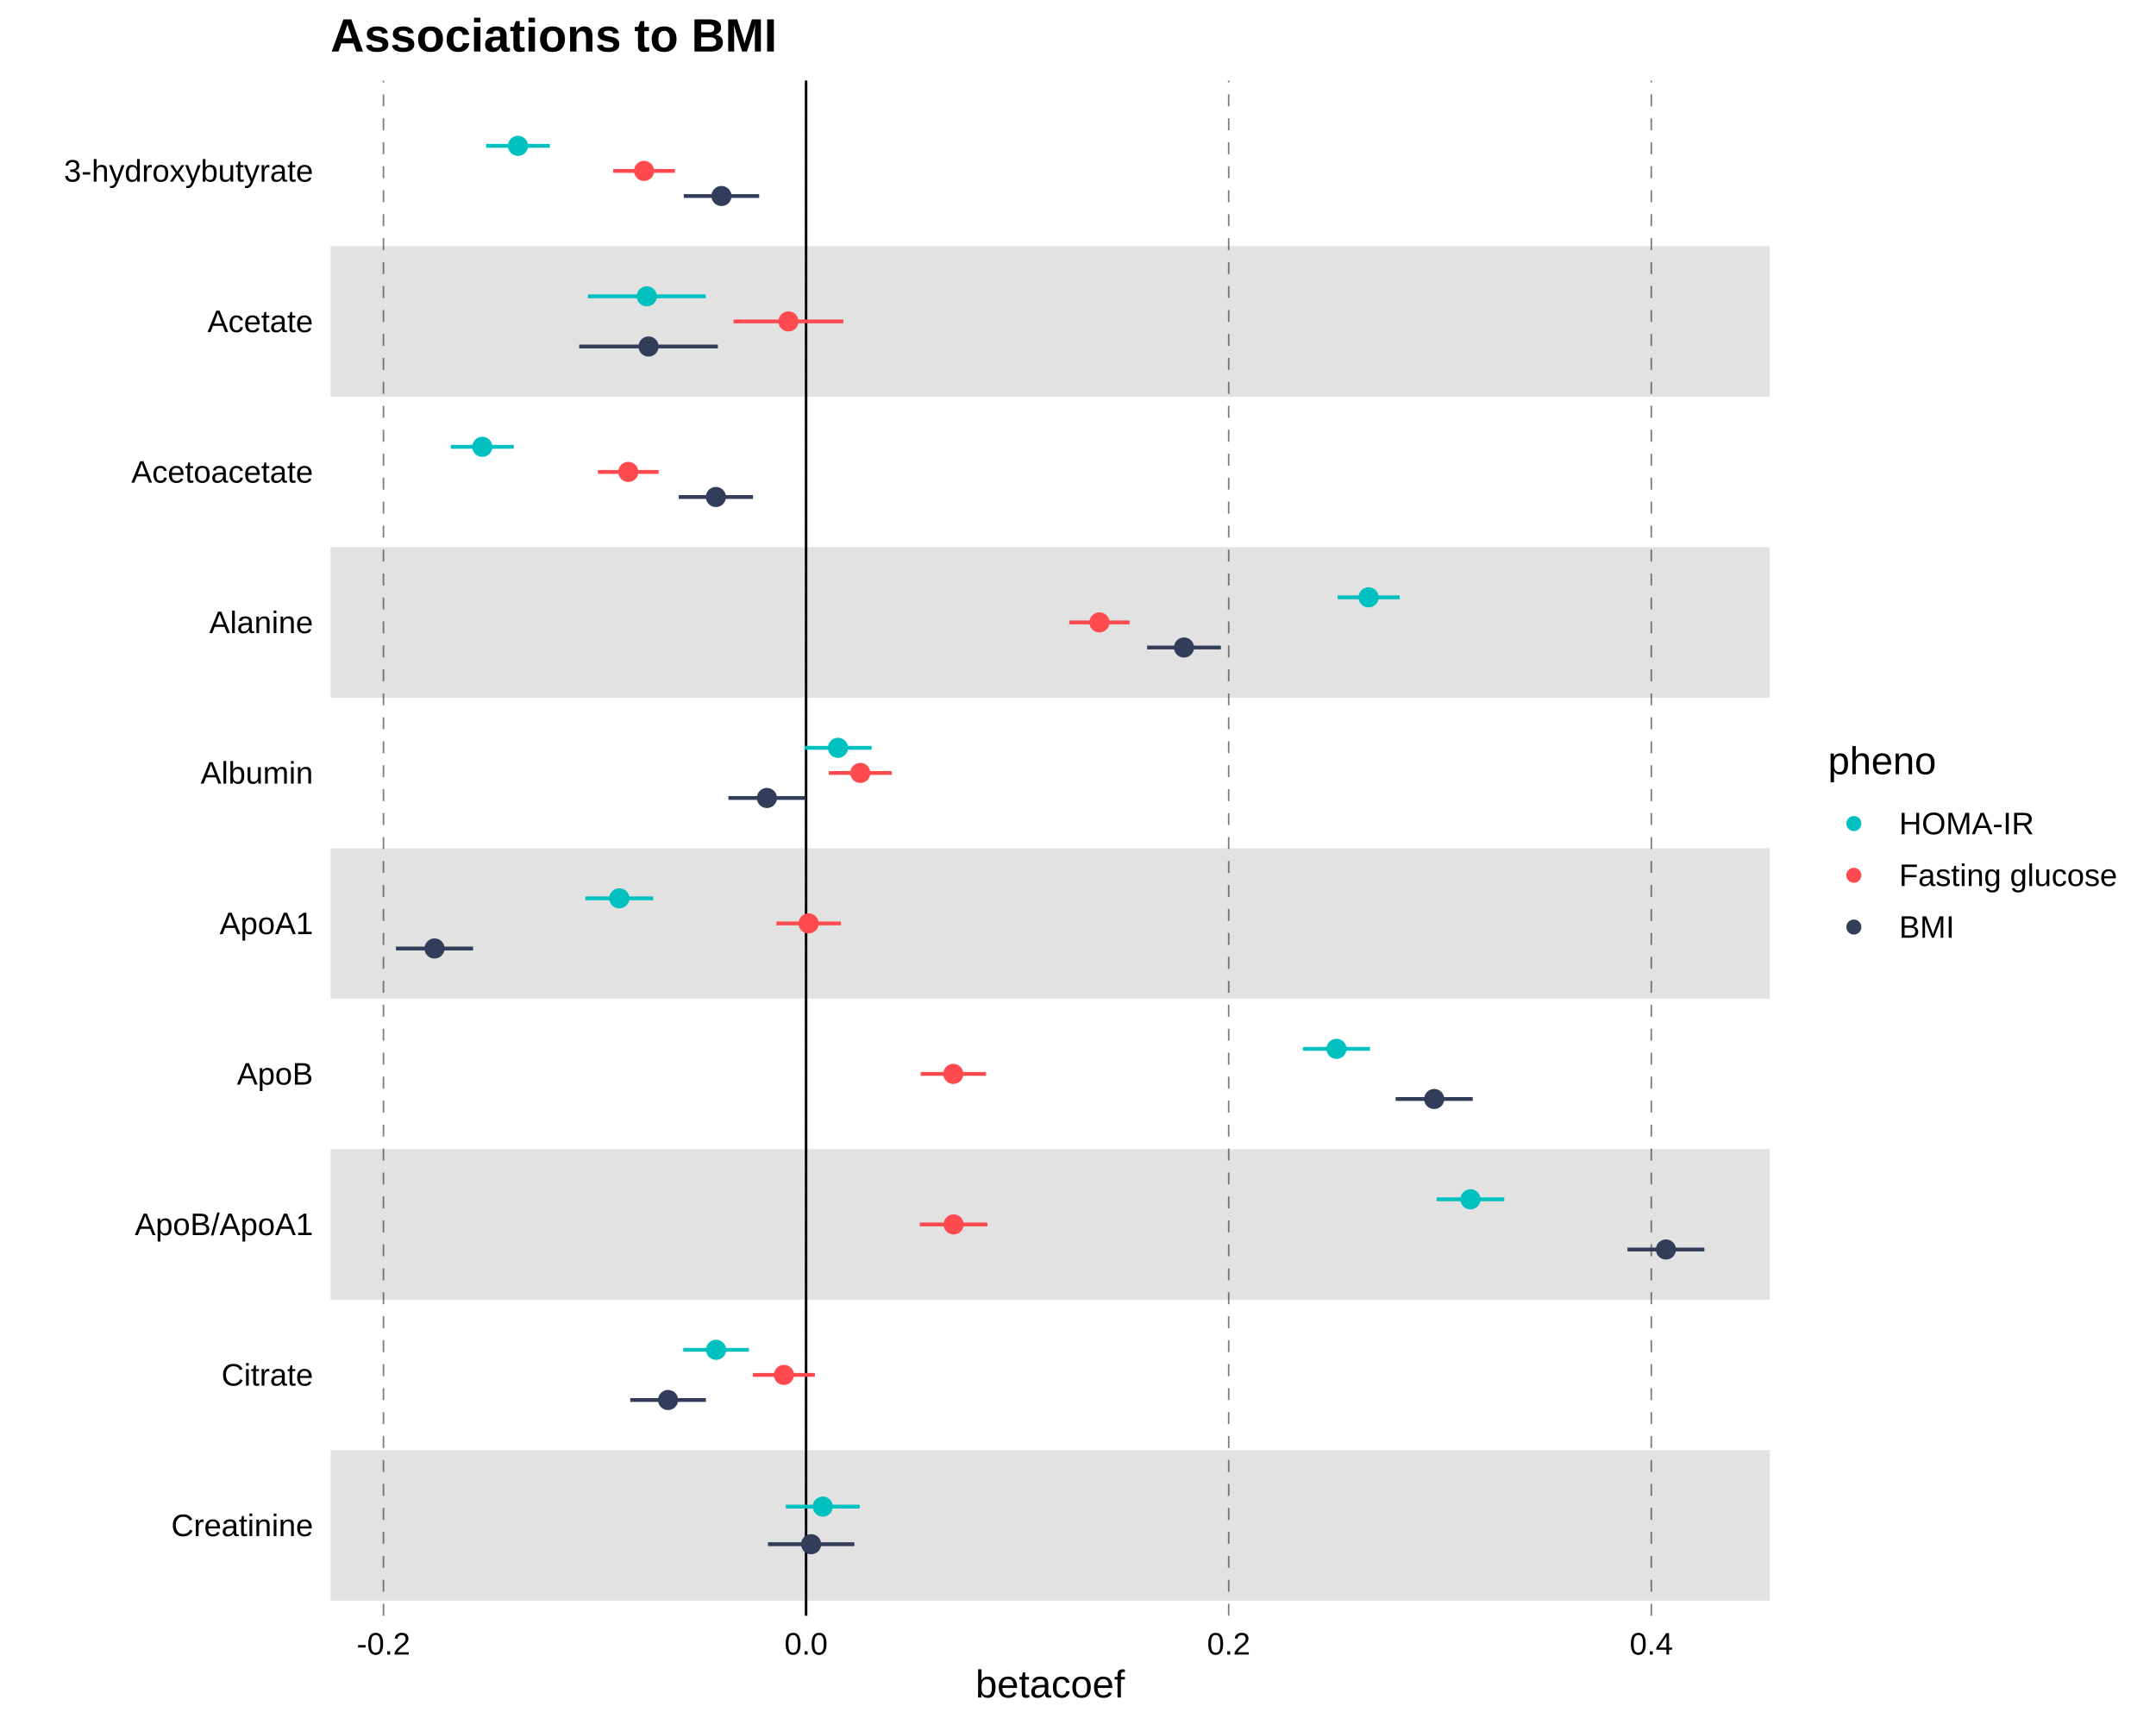
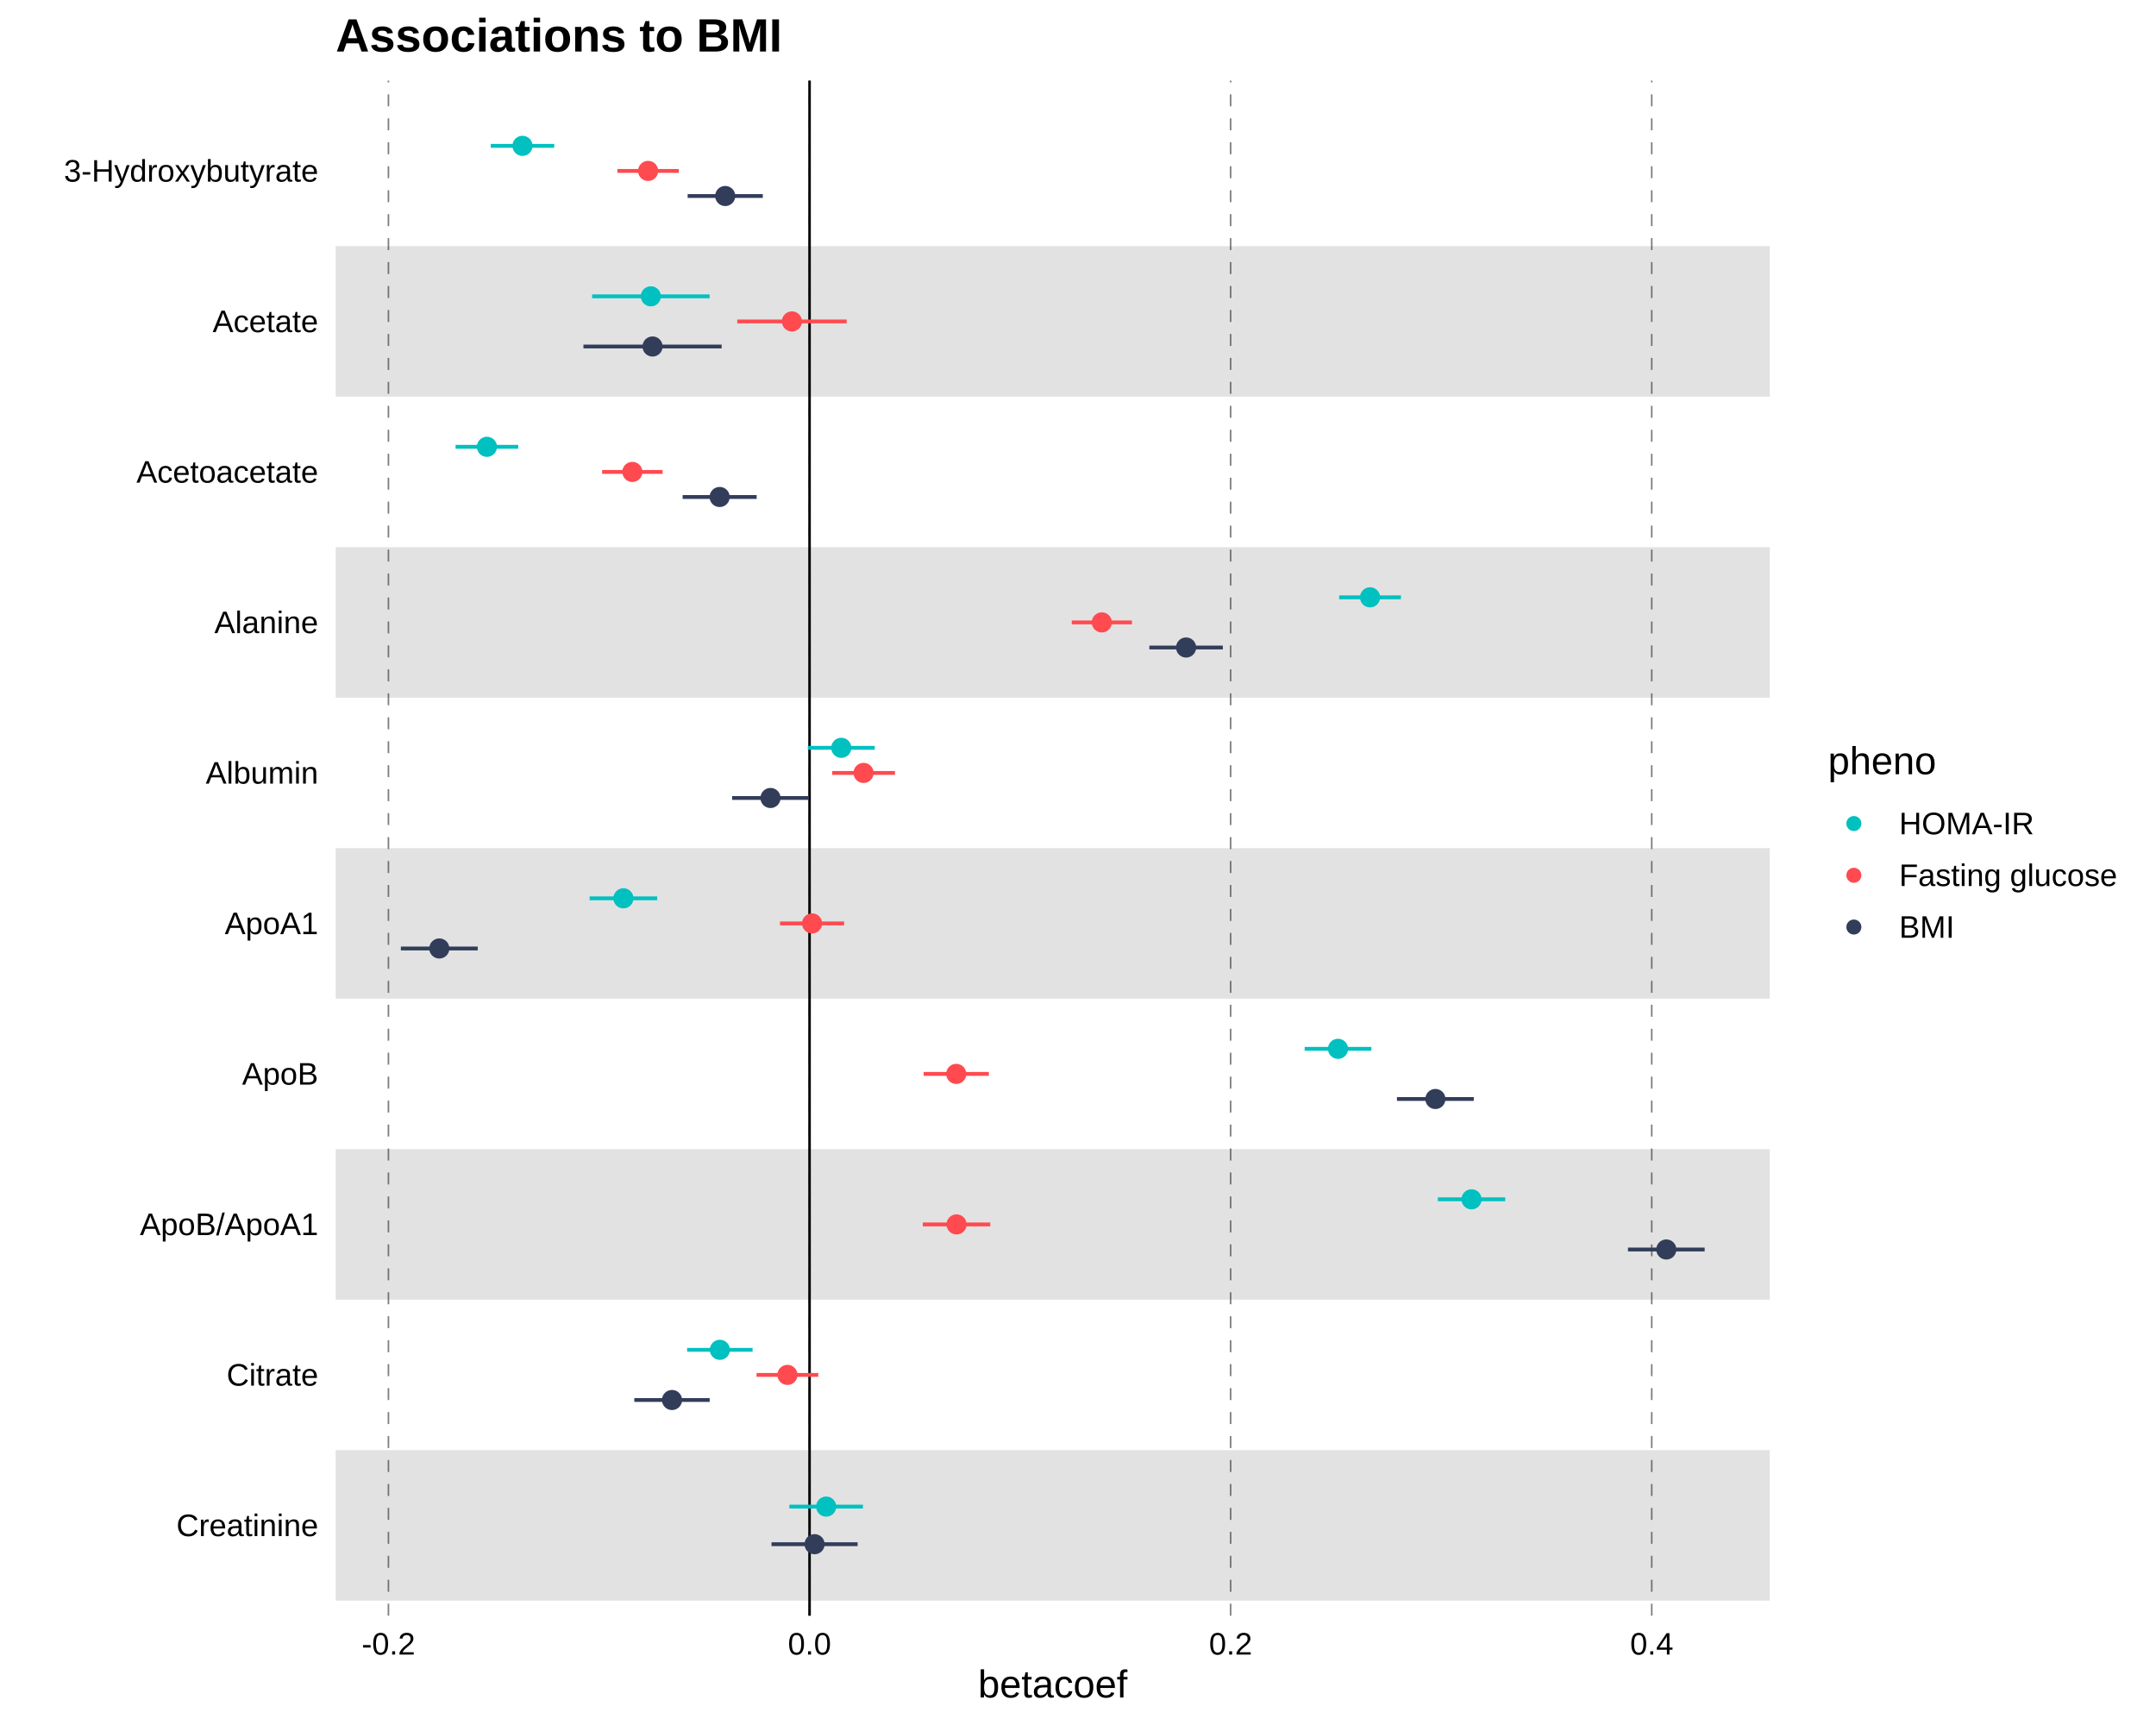
<svg xmlns="http://www.w3.org/2000/svg" viewBox="0 0 720.00 576.00">
  <defs>
    <style type="text/css">
    line, polyline, polygon, path, rect, circle {
      fill: none;
      stroke: #000000;
      stroke-linecap: round;
      stroke-linejoin: round;
      stroke-miterlimit: 10.00;
    }
  </style>
  </defs>
  <rect width="100%" height="100%" style="stroke: none; fill: #FFFFFF;" />
  <defs>
-     <clipPath id="cpMTEwLjM5fDU5MS4wNHw1MzkuNTF8MjYuOTI=">
-       <rect x="110.39" y="26.92" width="480.65" height="512.58" />
+     <clipPath id="cpMTEyLjEwfDU5MS4wNHw1MzkuNTF8MjYuOTI=">
+       <rect x="112.10" y="26.92" width="478.93" height="512.58" />
    </clipPath>
  </defs>
-   <rect x="110.39" y="26.92" width="480.65" height="512.58" style="stroke-width: 0.75; stroke: none;" clip-path="url(#cpMTEwLjM5fDU5MS4wNHw1MzkuNTF8MjYuOTI=)" />
-   <polyline points="128.06,539.51 128.06,26.92 " style="stroke-width: 0.53; stroke: #7F7F7F; stroke-dasharray: 4.00,4.00; stroke-linecap: butt;" clip-path="url(#cpMTEwLjM5fDU5MS4wNHw1MzkuNTF8MjYuOTI=)" />
-   <polyline points="269.19,539.51 269.19,26.92 " style="stroke-width: 0.53; stroke: #7F7F7F; stroke-dasharray: 4.00,4.00; stroke-linecap: butt;" clip-path="url(#cpMTEwLjM5fDU5MS4wNHw1MzkuNTF8MjYuOTI=)" />
-   <polyline points="410.33,539.51 410.33,26.92 " style="stroke-width: 0.53; stroke: #7F7F7F; stroke-dasharray: 4.00,4.00; stroke-linecap: butt;" clip-path="url(#cpMTEwLjM5fDU5MS4wNHw1MzkuNTF8MjYuOTI=)" />
-   <polyline points="551.46,539.51 551.46,26.92 " style="stroke-width: 0.53; stroke: #7F7F7F; stroke-dasharray: 4.00,4.00; stroke-linecap: butt;" clip-path="url(#cpMTEwLjM5fDU5MS4wNHw1MzkuNTF8MjYuOTI=)" />
-   <rect x="110.39" y="484.23" width="480.65" height="50.25" style="stroke-width: nan; stroke: none; stroke-linecap: square; stroke-linejoin: miter; fill: #222222; fill-opacity: 0.13;" clip-path="url(#cpMTEwLjM5fDU5MS4wNHw1MzkuNTF8MjYuOTI=)" />
-   <rect x="110.39" y="433.97" width="480.65" height="50.25" style="stroke-width: nan; stroke: none; stroke-linecap: square; stroke-linejoin: miter;" clip-path="url(#cpMTEwLjM5fDU5MS4wNHw1MzkuNTF8MjYuOTI=)" />
-   <rect x="110.39" y="383.72" width="480.65" height="50.25" style="stroke-width: nan; stroke: none; stroke-linecap: square; stroke-linejoin: miter; fill: #222222; fill-opacity: 0.13;" clip-path="url(#cpMTEwLjM5fDU5MS4wNHw1MzkuNTF8MjYuOTI=)" />
-   <rect x="110.39" y="333.47" width="480.65" height="50.25" style="stroke-width: nan; stroke: none; stroke-linecap: square; stroke-linejoin: miter;" clip-path="url(#cpMTEwLjM5fDU5MS4wNHw1MzkuNTF8MjYuOTI=)" />
-   <rect x="110.39" y="283.21" width="480.65" height="50.25" style="stroke-width: nan; stroke: none; stroke-linecap: square; stroke-linejoin: miter; fill: #222222; fill-opacity: 0.13;" clip-path="url(#cpMTEwLjM5fDU5MS4wNHw1MzkuNTF8MjYuOTI=)" />
-   <rect x="110.39" y="232.96" width="480.65" height="50.25" style="stroke-width: nan; stroke: none; stroke-linecap: square; stroke-linejoin: miter;" clip-path="url(#cpMTEwLjM5fDU5MS4wNHw1MzkuNTF8MjYuOTI=)" />
-   <rect x="110.39" y="182.71" width="480.65" height="50.25" style="stroke-width: nan; stroke: none; stroke-linecap: square; stroke-linejoin: miter; fill: #222222; fill-opacity: 0.13;" clip-path="url(#cpMTEwLjM5fDU5MS4wNHw1MzkuNTF8MjYuOTI=)" />
-   <rect x="110.39" y="132.45" width="480.65" height="50.25" style="stroke-width: nan; stroke: none; stroke-linecap: square; stroke-linejoin: miter;" clip-path="url(#cpMTEwLjM5fDU5MS4wNHw1MzkuNTF8MjYuOTI=)" />
-   <rect x="110.39" y="82.20" width="480.65" height="50.25" style="stroke-width: nan; stroke: none; stroke-linecap: square; stroke-linejoin: miter; fill: #222222; fill-opacity: 0.13;" clip-path="url(#cpMTEwLjM5fDU5MS4wNHw1MzkuNTF8MjYuOTI=)" />
-   <rect x="110.39" y="31.95" width="480.65" height="50.25" style="stroke-width: nan; stroke: none; stroke-linecap: square; stroke-linejoin: miter;" clip-path="url(#cpMTEwLjM5fDU5MS4wNHw1MzkuNTF8MjYuOTI=)" />
-   <line x1="269.19" y1="539.51" x2="269.19" y2="26.92" style="stroke-width: 0.85; stroke-linecap: butt;" clip-path="url(#cpMTEwLjM5fDU5MS4wNHw1MzkuNTF8MjYuOTI=)" />
-   <line x1="262.43" y1="503.07" x2="287.10" y2="503.07" style="stroke-width: 1.28; stroke: #00C0C0; stroke-linecap: butt;" clip-path="url(#cpMTEwLjM5fDU5MS4wNHw1MzkuNTF8MjYuOTI=)" />
-   <line x1="256.46" y1="515.63" x2="285.31" y2="515.63" style="stroke-width: 1.28; stroke: #323D5A; stroke-linecap: butt;" clip-path="url(#cpMTEwLjM5fDU5MS4wNHw1MzkuNTF8MjYuOTI=)" />
-   <line x1="228.17" y1="450.72" x2="250.11" y2="450.72" style="stroke-width: 1.28; stroke: #00C0C0; stroke-linecap: butt;" clip-path="url(#cpMTEwLjM5fDU5MS4wNHw1MzkuNTF8MjYuOTI=)" />
-   <line x1="251.44" y1="459.10" x2="272.13" y2="459.10" style="stroke-width: 1.28; stroke: #FF4A4F; stroke-linecap: butt;" clip-path="url(#cpMTEwLjM5fDU5MS4wNHw1MzkuNTF8MjYuOTI=)" />
-   <line x1="210.47" y1="467.48" x2="235.74" y2="467.48" style="stroke-width: 1.28; stroke: #323D5A; stroke-linecap: butt;" clip-path="url(#cpMTEwLjM5fDU5MS4wNHw1MzkuNTF8MjYuOTI=)" />
-   <line x1="479.77" y1="400.47" x2="502.36" y2="400.47" style="stroke-width: 1.28; stroke: #00C0C0; stroke-linecap: butt;" clip-path="url(#cpMTEwLjM5fDU5MS4wNHw1MzkuNTF8MjYuOTI=)" />
-   <line x1="307.16" y1="408.85" x2="329.76" y2="408.85" style="stroke-width: 1.28; stroke: #FF4A4F; stroke-linecap: butt;" clip-path="url(#cpMTEwLjM5fDU5MS4wNHw1MzkuNTF8MjYuOTI=)" />
-   <line x1="543.49" y1="417.22" x2="569.19" y2="417.22" style="stroke-width: 1.28; stroke: #323D5A; stroke-linecap: butt;" clip-path="url(#cpMTEwLjM5fDU5MS4wNHw1MzkuNTF8MjYuOTI=)" />
-   <line x1="435.14" y1="350.22" x2="457.49" y2="350.22" style="stroke-width: 1.28; stroke: #00C0C0; stroke-linecap: butt;" clip-path="url(#cpMTEwLjM5fDU5MS4wNHw1MzkuNTF8MjYuOTI=)" />
-   <line x1="307.44" y1="358.59" x2="329.29" y2="358.59" style="stroke-width: 1.28; stroke: #FF4A4F; stroke-linecap: butt;" clip-path="url(#cpMTEwLjM5fDU5MS4wNHw1MzkuNTF8MjYuOTI=)" />
-   <line x1="466.07" y1="366.97" x2="491.83" y2="366.97" style="stroke-width: 1.28; stroke: #323D5A; stroke-linecap: butt;" clip-path="url(#cpMTEwLjM5fDU5MS4wNHw1MzkuNTF8MjYuOTI=)" />
-   <line x1="195.48" y1="299.96" x2="218.15" y2="299.96" style="stroke-width: 1.28; stroke: #00C0C0; stroke-linecap: butt;" clip-path="url(#cpMTEwLjM5fDU5MS4wNHw1MzkuNTF8MjYuOTI=)" />
-   <line x1="259.30" y1="308.34" x2="280.79" y2="308.34" style="stroke-width: 1.28; stroke: #FF4A4F; stroke-linecap: butt;" clip-path="url(#cpMTEwLjM5fDU5MS4wNHw1MzkuNTF8MjYuOTI=)" />
-   <line x1="132.23" y1="316.71" x2="157.99" y2="316.71" style="stroke-width: 1.28; stroke: #323D5A; stroke-linecap: butt;" clip-path="url(#cpMTEwLjM5fDU5MS4wNHw1MzkuNTF8MjYuOTI=)" />
-   <line x1="268.62" y1="249.71" x2="291.06" y2="249.71" style="stroke-width: 1.28; stroke: #00C0C0; stroke-linecap: butt;" clip-path="url(#cpMTEwLjM5fDU5MS4wNHw1MzkuNTF8MjYuOTI=)" />
-   <line x1="276.78" y1="258.09" x2="297.83" y2="258.09" style="stroke-width: 1.28; stroke: #FF4A4F; stroke-linecap: butt;" clip-path="url(#cpMTEwLjM5fDU5MS4wNHw1MzkuNTF8MjYuOTI=)" />
-   <line x1="243.25" y1="266.46" x2="268.97" y2="266.46" style="stroke-width: 1.28; stroke: #323D5A; stroke-linecap: butt;" clip-path="url(#cpMTEwLjM5fDU5MS4wNHw1MzkuNTF8MjYuOTI=)" />
-   <line x1="446.70" y1="199.46" x2="467.40" y2="199.46" style="stroke-width: 1.28; stroke: #00C0C0; stroke-linecap: butt;" clip-path="url(#cpMTEwLjM5fDU5MS4wNHw1MzkuNTF8MjYuOTI=)" />
-   <line x1="357.09" y1="207.83" x2="377.24" y2="207.83" style="stroke-width: 1.28; stroke: #FF4A4F; stroke-linecap: butt;" clip-path="url(#cpMTEwLjM5fDU5MS4wNHw1MzkuNTF8MjYuOTI=)" />
-   <line x1="383.09" y1="216.21" x2="407.71" y2="216.21" style="stroke-width: 1.28; stroke: #323D5A; stroke-linecap: butt;" clip-path="url(#cpMTEwLjM5fDU5MS4wNHw1MzkuNTF8MjYuOTI=)" />
-   <line x1="150.57" y1="149.20" x2="171.58" y2="149.20" style="stroke-width: 1.28; stroke: #00C0C0; stroke-linecap: butt;" clip-path="url(#cpMTEwLjM5fDU5MS4wNHw1MzkuNTF8MjYuOTI=)" />
-   <line x1="199.68" y1="157.58" x2="219.95" y2="157.58" style="stroke-width: 1.28; stroke: #FF4A4F; stroke-linecap: butt;" clip-path="url(#cpMTEwLjM5fDU5MS4wNHw1MzkuNTF8MjYuOTI=)" />
-   <line x1="226.66" y1="165.95" x2="251.47" y2="165.95" style="stroke-width: 1.28; stroke: #323D5A; stroke-linecap: butt;" clip-path="url(#cpMTEwLjM5fDU5MS4wNHw1MzkuNTF8MjYuOTI=)" />
-   <line x1="196.33" y1="98.95" x2="235.70" y2="98.95" style="stroke-width: 1.28; stroke: #00C0C0; stroke-linecap: butt;" clip-path="url(#cpMTEwLjM5fDU5MS4wNHw1MzkuNTF8MjYuOTI=)" />
-   <line x1="244.97" y1="107.33" x2="281.63" y2="107.33" style="stroke-width: 1.28; stroke: #FF4A4F; stroke-linecap: butt;" clip-path="url(#cpMTEwLjM5fDU5MS4wNHw1MzkuNTF8MjYuOTI=)" />
-   <line x1="193.42" y1="115.70" x2="239.74" y2="115.70" style="stroke-width: 1.28; stroke: #323D5A; stroke-linecap: butt;" clip-path="url(#cpMTEwLjM5fDU5MS4wNHw1MzkuNTF8MjYuOTI=)" />
-   <line x1="162.35" y1="48.70" x2="183.64" y2="48.70" style="stroke-width: 1.28; stroke: #00C0C0; stroke-linecap: butt;" clip-path="url(#cpMTEwLjM5fDU5MS4wNHw1MzkuNTF8MjYuOTI=)" />
-   <line x1="204.79" y1="57.07" x2="225.39" y2="57.07" style="stroke-width: 1.28; stroke: #FF4A4F; stroke-linecap: butt;" clip-path="url(#cpMTEwLjM5fDU5MS4wNHw1MzkuNTF8MjYuOTI=)" />
-   <line x1="228.34" y1="65.45" x2="253.53" y2="65.45" style="stroke-width: 1.28; stroke: #323D5A; stroke-linecap: butt;" clip-path="url(#cpMTEwLjM5fDU5MS4wNHw1MzkuNTF8MjYuOTI=)" />
-   <circle cx="274.77" cy="503.07" r="1.99pt" style="stroke-width: 1.42; stroke: #00C0C0; fill: #00C0C0;" clip-path="url(#cpMTEwLjM5fDU5MS4wNHw1MzkuNTF8MjYuOTI=)" />
-   <circle cx="270.88" cy="515.63" r="1.99pt" style="stroke-width: 1.42; stroke: #323D5A; fill: #323D5A;" clip-path="url(#cpMTEwLjM5fDU5MS4wNHw1MzkuNTF8MjYuOTI=)" />
-   <circle cx="239.14" cy="450.72" r="1.99pt" style="stroke-width: 1.42; stroke: #00C0C0; fill: #00C0C0;" clip-path="url(#cpMTEwLjM5fDU5MS4wNHw1MzkuNTF8MjYuOTI=)" />
-   <circle cx="261.79" cy="459.10" r="1.99pt" style="stroke-width: 1.42; stroke: #FF4A4F; fill: #FF4A4F;" clip-path="url(#cpMTEwLjM5fDU5MS4wNHw1MzkuNTF8MjYuOTI=)" />
-   <circle cx="223.10" cy="467.48" r="1.99pt" style="stroke-width: 1.42; stroke: #323D5A; fill: #323D5A;" clip-path="url(#cpMTEwLjM5fDU5MS4wNHw1MzkuNTF8MjYuOTI=)" />
-   <circle cx="491.06" cy="400.47" r="1.99pt" style="stroke-width: 1.42; stroke: #00C0C0; fill: #00C0C0;" clip-path="url(#cpMTEwLjM5fDU5MS4wNHw1MzkuNTF8MjYuOTI=)" />
-   <circle cx="318.46" cy="408.85" r="1.99pt" style="stroke-width: 1.42; stroke: #FF4A4F; fill: #FF4A4F;" clip-path="url(#cpMTEwLjM5fDU5MS4wNHw1MzkuNTF8MjYuOTI=)" />
-   <circle cx="556.34" cy="417.22" r="1.99pt" style="stroke-width: 1.42; stroke: #323D5A; fill: #323D5A;" clip-path="url(#cpMTEwLjM5fDU5MS4wNHw1MzkuNTF8MjYuOTI=)" />
-   <circle cx="446.31" cy="350.22" r="1.99pt" style="stroke-width: 1.42; stroke: #00C0C0; fill: #00C0C0;" clip-path="url(#cpMTEwLjM5fDU5MS4wNHw1MzkuNTF8MjYuOTI=)" />
-   <circle cx="318.36" cy="358.59" r="1.99pt" style="stroke-width: 1.42; stroke: #FF4A4F; fill: #FF4A4F;" clip-path="url(#cpMTEwLjM5fDU5MS4wNHw1MzkuNTF8MjYuOTI=)" />
-   <circle cx="478.95" cy="366.97" r="1.99pt" style="stroke-width: 1.42; stroke: #323D5A; fill: #323D5A;" clip-path="url(#cpMTEwLjM5fDU5MS4wNHw1MzkuNTF8MjYuOTI=)" />
-   <circle cx="206.82" cy="299.96" r="1.99pt" style="stroke-width: 1.42; stroke: #00C0C0; fill: #00C0C0;" clip-path="url(#cpMTEwLjM5fDU5MS4wNHw1MzkuNTF8MjYuOTI=)" />
-   <circle cx="270.04" cy="308.34" r="1.99pt" style="stroke-width: 1.42; stroke: #FF4A4F; fill: #FF4A4F;" clip-path="url(#cpMTEwLjM5fDU5MS4wNHw1MzkuNTF8MjYuOTI=)" />
-   <circle cx="145.11" cy="316.71" r="1.99pt" style="stroke-width: 1.42; stroke: #323D5A; fill: #323D5A;" clip-path="url(#cpMTEwLjM5fDU5MS4wNHw1MzkuNTF8MjYuOTI=)" />
-   <circle cx="279.84" cy="249.71" r="1.99pt" style="stroke-width: 1.42; stroke: #00C0C0; fill: #00C0C0;" clip-path="url(#cpMTEwLjM5fDU5MS4wNHw1MzkuNTF8MjYuOTI=)" />
-   <circle cx="287.31" cy="258.09" r="1.99pt" style="stroke-width: 1.42; stroke: #FF4A4F; fill: #FF4A4F;" clip-path="url(#cpMTEwLjM5fDU5MS4wNHw1MzkuNTF8MjYuOTI=)" />
-   <circle cx="256.11" cy="266.46" r="1.99pt" style="stroke-width: 1.42; stroke: #323D5A; fill: #323D5A;" clip-path="url(#cpMTEwLjM5fDU5MS4wNHw1MzkuNTF8MjYuOTI=)" />
-   <circle cx="457.05" cy="199.46" r="1.99pt" style="stroke-width: 1.42; stroke: #00C0C0; fill: #00C0C0;" clip-path="url(#cpMTEwLjM5fDU5MS4wNHw1MzkuNTF8MjYuOTI=)" />
-   <circle cx="367.16" cy="207.83" r="1.99pt" style="stroke-width: 1.42; stroke: #FF4A4F; fill: #FF4A4F;" clip-path="url(#cpMTEwLjM5fDU5MS4wNHw1MzkuNTF8MjYuOTI=)" />
-   <circle cx="395.40" cy="216.21" r="1.99pt" style="stroke-width: 1.42; stroke: #323D5A; fill: #323D5A;" clip-path="url(#cpMTEwLjM5fDU5MS4wNHw1MzkuNTF8MjYuOTI=)" />
-   <circle cx="161.07" cy="149.20" r="1.99pt" style="stroke-width: 1.42; stroke: #00C0C0; fill: #00C0C0;" clip-path="url(#cpMTEwLjM5fDU5MS4wNHw1MzkuNTF8MjYuOTI=)" />
-   <circle cx="209.82" cy="157.58" r="1.99pt" style="stroke-width: 1.42; stroke: #FF4A4F; fill: #FF4A4F;" clip-path="url(#cpMTEwLjM5fDU5MS4wNHw1MzkuNTF8MjYuOTI=)" />
-   <circle cx="239.07" cy="165.95" r="1.99pt" style="stroke-width: 1.42; stroke: #323D5A; fill: #323D5A;" clip-path="url(#cpMTEwLjM5fDU5MS4wNHw1MzkuNTF8MjYuOTI=)" />
-   <circle cx="216.01" cy="98.95" r="1.99pt" style="stroke-width: 1.42; stroke: #00C0C0; fill: #00C0C0;" clip-path="url(#cpMTEwLjM5fDU5MS4wNHw1MzkuNTF8MjYuOTI=)" />
-   <circle cx="263.30" cy="107.33" r="1.99pt" style="stroke-width: 1.42; stroke: #FF4A4F; fill: #FF4A4F;" clip-path="url(#cpMTEwLjM5fDU5MS4wNHw1MzkuNTF8MjYuOTI=)" />
-   <circle cx="216.58" cy="115.70" r="1.99pt" style="stroke-width: 1.42; stroke: #323D5A; fill: #323D5A;" clip-path="url(#cpMTEwLjM5fDU5MS4wNHw1MzkuNTF8MjYuOTI=)" />
-   <circle cx="172.99" cy="48.70" r="1.99pt" style="stroke-width: 1.42; stroke: #00C0C0; fill: #00C0C0;" clip-path="url(#cpMTEwLjM5fDU5MS4wNHw1MzkuNTF8MjYuOTI=)" />
-   <circle cx="215.09" cy="57.07" r="1.99pt" style="stroke-width: 1.42; stroke: #FF4A4F; fill: #FF4A4F;" clip-path="url(#cpMTEwLjM5fDU5MS4wNHw1MzkuNTF8MjYuOTI=)" />
-   <circle cx="240.94" cy="65.45" r="1.99pt" style="stroke-width: 1.42; stroke: #323D5A; fill: #323D5A;" clip-path="url(#cpMTEwLjM5fDU5MS4wNHw1MzkuNTF8MjYuOTI=)" />
+   <rect x="112.10" y="26.92" width="478.93" height="512.58" style="stroke-width: 0.75; stroke: none;" clip-path="url(#cpMTEyLjEwfDU5MS4wNHw1MzkuNTF8MjYuOTI=)" />
+   <polyline points="129.72,539.51 129.72,26.92 " style="stroke-width: 0.53; stroke: #7F7F7F; stroke-dasharray: 4.00,4.00; stroke-linecap: butt;" clip-path="url(#cpMTEyLjEwfDU5MS4wNHw1MzkuNTF8MjYuOTI=)" />
+   <polyline points="270.35,539.51 270.35,26.92 " style="stroke-width: 0.53; stroke: #7F7F7F; stroke-dasharray: 4.00,4.00; stroke-linecap: butt;" clip-path="url(#cpMTEyLjEwfDU5MS4wNHw1MzkuNTF8MjYuOTI=)" />
+   <polyline points="410.97,539.51 410.97,26.92 " style="stroke-width: 0.53; stroke: #7F7F7F; stroke-dasharray: 4.00,4.00; stroke-linecap: butt;" clip-path="url(#cpMTEyLjEwfDU5MS4wNHw1MzkuNTF8MjYuOTI=)" />
+   <polyline points="551.60,539.51 551.60,26.92 " style="stroke-width: 0.53; stroke: #7F7F7F; stroke-dasharray: 4.00,4.00; stroke-linecap: butt;" clip-path="url(#cpMTEyLjEwfDU5MS4wNHw1MzkuNTF8MjYuOTI=)" />
+   <rect x="112.10" y="484.23" width="478.93" height="50.25" style="stroke-width: nan; stroke: none; stroke-linecap: square; stroke-linejoin: miter; fill: #222222; fill-opacity: 0.13;" clip-path="url(#cpMTEyLjEwfDU5MS4wNHw1MzkuNTF8MjYuOTI=)" />
+   <rect x="112.10" y="433.97" width="478.93" height="50.25" style="stroke-width: nan; stroke: none; stroke-linecap: square; stroke-linejoin: miter;" clip-path="url(#cpMTEyLjEwfDU5MS4wNHw1MzkuNTF8MjYuOTI=)" />
+   <rect x="112.10" y="383.72" width="478.93" height="50.25" style="stroke-width: nan; stroke: none; stroke-linecap: square; stroke-linejoin: miter; fill: #222222; fill-opacity: 0.13;" clip-path="url(#cpMTEyLjEwfDU5MS4wNHw1MzkuNTF8MjYuOTI=)" />
+   <rect x="112.10" y="333.47" width="478.93" height="50.25" style="stroke-width: nan; stroke: none; stroke-linecap: square; stroke-linejoin: miter;" clip-path="url(#cpMTEyLjEwfDU5MS4wNHw1MzkuNTF8MjYuOTI=)" />
+   <rect x="112.10" y="283.21" width="478.93" height="50.25" style="stroke-width: nan; stroke: none; stroke-linecap: square; stroke-linejoin: miter; fill: #222222; fill-opacity: 0.13;" clip-path="url(#cpMTEyLjEwfDU5MS4wNHw1MzkuNTF8MjYuOTI=)" />
+   <rect x="112.10" y="232.96" width="478.93" height="50.25" style="stroke-width: nan; stroke: none; stroke-linecap: square; stroke-linejoin: miter;" clip-path="url(#cpMTEyLjEwfDU5MS4wNHw1MzkuNTF8MjYuOTI=)" />
+   <rect x="112.10" y="182.71" width="478.93" height="50.25" style="stroke-width: nan; stroke: none; stroke-linecap: square; stroke-linejoin: miter; fill: #222222; fill-opacity: 0.13;" clip-path="url(#cpMTEyLjEwfDU5MS4wNHw1MzkuNTF8MjYuOTI=)" />
+   <rect x="112.10" y="132.45" width="478.93" height="50.25" style="stroke-width: nan; stroke: none; stroke-linecap: square; stroke-linejoin: miter;" clip-path="url(#cpMTEyLjEwfDU5MS4wNHw1MzkuNTF8MjYuOTI=)" />
+   <rect x="112.10" y="82.20" width="478.93" height="50.25" style="stroke-width: nan; stroke: none; stroke-linecap: square; stroke-linejoin: miter; fill: #222222; fill-opacity: 0.13;" clip-path="url(#cpMTEyLjEwfDU5MS4wNHw1MzkuNTF8MjYuOTI=)" />
+   <rect x="112.10" y="31.95" width="478.93" height="50.25" style="stroke-width: nan; stroke: none; stroke-linecap: square; stroke-linejoin: miter;" clip-path="url(#cpMTEyLjEwfDU5MS4wNHw1MzkuNTF8MjYuOTI=)" />
+   <line x1="270.35" y1="539.51" x2="270.35" y2="26.92" style="stroke-width: 0.85; stroke-linecap: butt;" clip-path="url(#cpMTEyLjEwfDU5MS4wNHw1MzkuNTF8MjYuOTI=)" />
+   <line x1="263.61" y1="503.07" x2="288.18" y2="503.07" style="stroke-width: 1.28; stroke: #00C0C0; stroke-linecap: butt;" clip-path="url(#cpMTEyLjEwfDU5MS4wNHw1MzkuNTF8MjYuOTI=)" />
+   <line x1="257.65" y1="515.63" x2="286.40" y2="515.63" style="stroke-width: 1.28; stroke: #323D5A; stroke-linecap: butt;" clip-path="url(#cpMTEyLjEwfDU5MS4wNHw1MzkuNTF8MjYuOTI=)" />
+   <line x1="229.47" y1="450.72" x2="251.33" y2="450.72" style="stroke-width: 1.28; stroke: #00C0C0; stroke-linecap: butt;" clip-path="url(#cpMTEyLjEwfDU5MS4wNHw1MzkuNTF8MjYuOTI=)" />
+   <line x1="252.66" y1="459.10" x2="273.27" y2="459.10" style="stroke-width: 1.28; stroke: #FF4A4F; stroke-linecap: butt;" clip-path="url(#cpMTEyLjEwfDU5MS4wNHw1MzkuNTF8MjYuOTI=)" />
+   <line x1="211.83" y1="467.48" x2="237.01" y2="467.48" style="stroke-width: 1.28; stroke: #323D5A; stroke-linecap: butt;" clip-path="url(#cpMTEyLjEwfDU5MS4wNHw1MzkuNTF8MjYuOTI=)" />
+   <line x1="480.16" y1="400.47" x2="502.67" y2="400.47" style="stroke-width: 1.28; stroke: #00C0C0; stroke-linecap: butt;" clip-path="url(#cpMTEyLjEwfDU5MS4wNHw1MzkuNTF8MjYuOTI=)" />
+   <line x1="308.17" y1="408.85" x2="330.70" y2="408.85" style="stroke-width: 1.28; stroke: #FF4A4F; stroke-linecap: butt;" clip-path="url(#cpMTEyLjEwfDU5MS4wNHw1MzkuNTF8MjYuOTI=)" />
+   <line x1="543.66" y1="417.22" x2="569.27" y2="417.22" style="stroke-width: 1.28; stroke: #323D5A; stroke-linecap: butt;" clip-path="url(#cpMTEyLjEwfDU5MS4wNHw1MzkuNTF8MjYuOTI=)" />
+   <line x1="435.69" y1="350.22" x2="457.97" y2="350.22" style="stroke-width: 1.28; stroke: #00C0C0; stroke-linecap: butt;" clip-path="url(#cpMTEyLjEwfDU5MS4wNHw1MzkuNTF8MjYuOTI=)" />
+   <line x1="308.45" y1="358.59" x2="330.23" y2="358.59" style="stroke-width: 1.28; stroke: #FF4A4F; stroke-linecap: butt;" clip-path="url(#cpMTEyLjEwfDU5MS4wNHw1MzkuNTF8MjYuOTI=)" />
+   <line x1="466.51" y1="366.97" x2="492.18" y2="366.97" style="stroke-width: 1.28; stroke: #323D5A; stroke-linecap: butt;" clip-path="url(#cpMTEyLjEwfDU5MS4wNHw1MzkuNTF8MjYuOTI=)" />
+   <line x1="196.90" y1="299.96" x2="219.48" y2="299.96" style="stroke-width: 1.28; stroke: #00C0C0; stroke-linecap: butt;" clip-path="url(#cpMTEyLjEwfDU5MS4wNHw1MzkuNTF8MjYuOTI=)" />
+   <line x1="260.48" y1="308.34" x2="281.90" y2="308.34" style="stroke-width: 1.28; stroke: #FF4A4F; stroke-linecap: butt;" clip-path="url(#cpMTEyLjEwfDU5MS4wNHw1MzkuNTF8MjYuOTI=)" />
+   <line x1="133.87" y1="316.71" x2="159.54" y2="316.71" style="stroke-width: 1.28; stroke: #323D5A; stroke-linecap: butt;" clip-path="url(#cpMTEyLjEwfDU5MS4wNHw1MzkuNTF8MjYuOTI=)" />
+   <line x1="269.77" y1="249.71" x2="292.13" y2="249.71" style="stroke-width: 1.28; stroke: #00C0C0; stroke-linecap: butt;" clip-path="url(#cpMTEyLjEwfDU5MS4wNHw1MzkuNTF8MjYuOTI=)" />
+   <line x1="277.91" y1="258.09" x2="298.88" y2="258.09" style="stroke-width: 1.28; stroke: #FF4A4F; stroke-linecap: butt;" clip-path="url(#cpMTEyLjEwfDU5MS4wNHw1MzkuNTF8MjYuOTI=)" />
+   <line x1="244.49" y1="266.46" x2="270.12" y2="266.46" style="stroke-width: 1.28; stroke: #323D5A; stroke-linecap: butt;" clip-path="url(#cpMTEyLjEwfDU5MS4wNHw1MzkuNTF8MjYuOTI=)" />
+   <line x1="447.22" y1="199.46" x2="467.84" y2="199.46" style="stroke-width: 1.28; stroke: #00C0C0; stroke-linecap: butt;" clip-path="url(#cpMTEyLjEwfDU5MS4wNHw1MzkuNTF8MjYuOTI=)" />
+   <line x1="357.92" y1="207.83" x2="378.01" y2="207.83" style="stroke-width: 1.28; stroke: #FF4A4F; stroke-linecap: butt;" clip-path="url(#cpMTEyLjEwfDU5MS4wNHw1MzkuNTF8MjYuOTI=)" />
+   <line x1="383.83" y1="216.21" x2="408.37" y2="216.21" style="stroke-width: 1.28; stroke: #323D5A; stroke-linecap: butt;" clip-path="url(#cpMTEyLjEwfDU5MS4wNHw1MzkuNTF8MjYuOTI=)" />
+   <line x1="152.14" y1="149.20" x2="173.08" y2="149.20" style="stroke-width: 1.28; stroke: #00C0C0; stroke-linecap: butt;" clip-path="url(#cpMTEyLjEwfDU5MS4wNHw1MzkuNTF8MjYuOTI=)" />
+   <line x1="201.08" y1="157.58" x2="221.28" y2="157.58" style="stroke-width: 1.28; stroke: #FF4A4F; stroke-linecap: butt;" clip-path="url(#cpMTEyLjEwfDU5MS4wNHw1MzkuNTF8MjYuOTI=)" />
+   <line x1="227.96" y1="165.95" x2="252.69" y2="165.95" style="stroke-width: 1.28; stroke: #323D5A; stroke-linecap: butt;" clip-path="url(#cpMTEyLjEwfDU5MS4wNHw1MzkuNTF8MjYuOTI=)" />
+   <line x1="197.74" y1="98.95" x2="236.97" y2="98.95" style="stroke-width: 1.28; stroke: #00C0C0; stroke-linecap: butt;" clip-path="url(#cpMTEyLjEwfDU5MS4wNHw1MzkuNTF8MjYuOTI=)" />
+   <line x1="246.20" y1="107.33" x2="282.73" y2="107.33" style="stroke-width: 1.28; stroke: #FF4A4F; stroke-linecap: butt;" clip-path="url(#cpMTEyLjEwfDU5MS4wNHw1MzkuNTF8MjYuOTI=)" />
+   <line x1="194.84" y1="115.70" x2="241.00" y2="115.70" style="stroke-width: 1.28; stroke: #323D5A; stroke-linecap: butt;" clip-path="url(#cpMTEyLjEwfDU5MS4wNHw1MzkuNTF8MjYuOTI=)" />
+   <line x1="163.88" y1="48.70" x2="185.09" y2="48.70" style="stroke-width: 1.28; stroke: #00C0C0; stroke-linecap: butt;" clip-path="url(#cpMTEyLjEwfDU5MS4wNHw1MzkuNTF8MjYuOTI=)" />
+   <line x1="206.17" y1="57.07" x2="226.70" y2="57.07" style="stroke-width: 1.28; stroke: #FF4A4F; stroke-linecap: butt;" clip-path="url(#cpMTEyLjEwfDU5MS4wNHw1MzkuNTF8MjYuOTI=)" />
+   <line x1="229.64" y1="65.45" x2="254.74" y2="65.45" style="stroke-width: 1.28; stroke: #323D5A; stroke-linecap: butt;" clip-path="url(#cpMTEyLjEwfDU5MS4wNHw1MzkuNTF8MjYuOTI=)" />
+   <circle cx="275.90" cy="503.07" r="1.99pt" style="stroke-width: 1.42; stroke: #00C0C0; fill: #00C0C0;" clip-path="url(#cpMTEyLjEwfDU5MS4wNHw1MzkuNTF8MjYuOTI=)" />
+   <circle cx="272.03" cy="515.63" r="1.99pt" style="stroke-width: 1.42; stroke: #323D5A; fill: #323D5A;" clip-path="url(#cpMTEyLjEwfDU5MS4wNHw1MzkuNTF8MjYuOTI=)" />
+   <circle cx="240.40" cy="450.72" r="1.99pt" style="stroke-width: 1.42; stroke: #00C0C0; fill: #00C0C0;" clip-path="url(#cpMTEyLjEwfDU5MS4wNHw1MzkuNTF8MjYuOTI=)" />
+   <circle cx="262.96" cy="459.10" r="1.99pt" style="stroke-width: 1.42; stroke: #FF4A4F; fill: #FF4A4F;" clip-path="url(#cpMTEyLjEwfDU5MS4wNHw1MzkuNTF8MjYuOTI=)" />
+   <circle cx="224.42" cy="467.48" r="1.99pt" style="stroke-width: 1.42; stroke: #323D5A; fill: #323D5A;" clip-path="url(#cpMTEyLjEwfDU5MS4wNHw1MzkuNTF8MjYuOTI=)" />
+   <circle cx="491.42" cy="400.47" r="1.99pt" style="stroke-width: 1.42; stroke: #00C0C0; fill: #00C0C0;" clip-path="url(#cpMTEyLjEwfDU5MS4wNHw1MzkuNTF8MjYuOTI=)" />
+   <circle cx="319.44" cy="408.85" r="1.99pt" style="stroke-width: 1.42; stroke: #FF4A4F; fill: #FF4A4F;" clip-path="url(#cpMTEyLjEwfDU5MS4wNHw1MzkuNTF8MjYuOTI=)" />
+   <circle cx="556.47" cy="417.22" r="1.99pt" style="stroke-width: 1.42; stroke: #323D5A; fill: #323D5A;" clip-path="url(#cpMTEyLjEwfDU5MS4wNHw1MzkuNTF8MjYuOTI=)" />
+   <circle cx="446.83" cy="350.22" r="1.99pt" style="stroke-width: 1.42; stroke: #00C0C0; fill: #00C0C0;" clip-path="url(#cpMTEyLjEwfDU5MS4wNHw1MzkuNTF8MjYuOTI=)" />
+   <circle cx="319.34" cy="358.59" r="1.99pt" style="stroke-width: 1.42; stroke: #FF4A4F; fill: #FF4A4F;" clip-path="url(#cpMTEyLjEwfDU5MS4wNHw1MzkuNTF8MjYuOTI=)" />
+   <circle cx="479.35" cy="366.97" r="1.99pt" style="stroke-width: 1.42; stroke: #323D5A; fill: #323D5A;" clip-path="url(#cpMTEyLjEwfDU5MS4wNHw1MzkuNTF8MjYuOTI=)" />
+   <circle cx="208.19" cy="299.96" r="1.99pt" style="stroke-width: 1.42; stroke: #00C0C0; fill: #00C0C0;" clip-path="url(#cpMTEyLjEwfDU5MS4wNHw1MzkuNTF8MjYuOTI=)" />
+   <circle cx="271.19" cy="308.34" r="1.99pt" style="stroke-width: 1.42; stroke: #FF4A4F; fill: #FF4A4F;" clip-path="url(#cpMTEyLjEwfDU5MS4wNHw1MzkuNTF8MjYuOTI=)" />
+   <circle cx="146.71" cy="316.71" r="1.99pt" style="stroke-width: 1.42; stroke: #323D5A; fill: #323D5A;" clip-path="url(#cpMTEyLjEwfDU5MS4wNHw1MzkuNTF8MjYuOTI=)" />
+   <circle cx="280.95" cy="249.71" r="1.99pt" style="stroke-width: 1.42; stroke: #00C0C0; fill: #00C0C0;" clip-path="url(#cpMTEyLjEwfDU5MS4wNHw1MzkuNTF8MjYuOTI=)" />
+   <circle cx="288.39" cy="258.09" r="1.99pt" style="stroke-width: 1.42; stroke: #FF4A4F; fill: #FF4A4F;" clip-path="url(#cpMTEyLjEwfDU5MS4wNHw1MzkuNTF8MjYuOTI=)" />
+   <circle cx="257.31" cy="266.46" r="1.99pt" style="stroke-width: 1.42; stroke: #323D5A; fill: #323D5A;" clip-path="url(#cpMTEyLjEwfDU5MS4wNHw1MzkuNTF8MjYuOTI=)" />
+   <circle cx="457.53" cy="199.46" r="1.99pt" style="stroke-width: 1.42; stroke: #00C0C0; fill: #00C0C0;" clip-path="url(#cpMTEyLjEwfDU5MS4wNHw1MzkuNTF8MjYuOTI=)" />
+   <circle cx="367.96" cy="207.83" r="1.99pt" style="stroke-width: 1.42; stroke: #FF4A4F; fill: #FF4A4F;" clip-path="url(#cpMTEyLjEwfDU5MS4wNHw1MzkuNTF8MjYuOTI=)" />
+   <circle cx="396.10" cy="216.21" r="1.99pt" style="stroke-width: 1.42; stroke: #323D5A; fill: #323D5A;" clip-path="url(#cpMTEyLjEwfDU5MS4wNHw1MzkuNTF8MjYuOTI=)" />
+   <circle cx="162.61" cy="149.20" r="1.99pt" style="stroke-width: 1.42; stroke: #00C0C0; fill: #00C0C0;" clip-path="url(#cpMTEyLjEwfDU5MS4wNHw1MzkuNTF8MjYuOTI=)" />
+   <circle cx="211.18" cy="157.58" r="1.99pt" style="stroke-width: 1.42; stroke: #FF4A4F; fill: #FF4A4F;" clip-path="url(#cpMTEyLjEwfDU5MS4wNHw1MzkuNTF8MjYuOTI=)" />
+   <circle cx="240.33" cy="165.95" r="1.99pt" style="stroke-width: 1.42; stroke: #323D5A; fill: #323D5A;" clip-path="url(#cpMTEyLjEwfDU5MS4wNHw1MzkuNTF8MjYuOTI=)" />
+   <circle cx="217.35" cy="98.95" r="1.99pt" style="stroke-width: 1.42; stroke: #00C0C0; fill: #00C0C0;" clip-path="url(#cpMTEyLjEwfDU5MS4wNHw1MzkuNTF8MjYuOTI=)" />
+   <circle cx="264.47" cy="107.33" r="1.99pt" style="stroke-width: 1.42; stroke: #FF4A4F; fill: #FF4A4F;" clip-path="url(#cpMTEyLjEwfDU5MS4wNHw1MzkuNTF8MjYuOTI=)" />
+   <circle cx="217.92" cy="115.70" r="1.99pt" style="stroke-width: 1.42; stroke: #323D5A; fill: #323D5A;" clip-path="url(#cpMTEyLjEwfDU5MS4wNHw1MzkuNTF8MjYuOTI=)" />
+   <circle cx="174.49" cy="48.70" r="1.99pt" style="stroke-width: 1.42; stroke: #00C0C0; fill: #00C0C0;" clip-path="url(#cpMTEyLjEwfDU5MS4wNHw1MzkuNTF8MjYuOTI=)" />
+   <circle cx="216.44" cy="57.07" r="1.99pt" style="stroke-width: 1.42; stroke: #FF4A4F; fill: #FF4A4F;" clip-path="url(#cpMTEyLjEwfDU5MS4wNHw1MzkuNTF8MjYuOTI=)" />
+   <circle cx="242.19" cy="65.45" r="1.99pt" style="stroke-width: 1.42; stroke: #323D5A; fill: #323D5A;" clip-path="url(#cpMTEyLjEwfDU5MS4wNHw1MzkuNTF8MjYuOTI=)" />
  <defs>
    <clipPath id="cpMC4wMHw3MjAuMDB8NTc2LjAwfDAuMDA=">
      <rect x="0.00" y="0.00" width="720.00" height="576.00" />
    </clipPath>
  </defs>
  <g clip-path="url(#cpMC4wMHw3MjAuMDB8NTc2LjAwfDAuMDA=)">
-     <text x="57.18" y="512.93" style="font-size: 10.40px; font-family: Liberation Sans;" textLength="47.38px" lengthAdjust="spacingAndGlyphs">Creatinine</text>
+     <text x="58.90" y="512.93" style="font-size: 10.40px; font-family: Liberation Sans;" textLength="47.38px" lengthAdjust="spacingAndGlyphs">Creatinine</text>
  </g>
  <g clip-path="url(#cpMC4wMHw3MjAuMDB8NTc2LjAwfDAuMDA=)">
-     <text x="73.95" y="462.68" style="font-size: 10.40px; font-family: Liberation Sans;" textLength="30.61px" lengthAdjust="spacingAndGlyphs">Citrate</text>
+     <text x="75.67" y="462.68" style="font-size: 10.40px; font-family: Liberation Sans;" textLength="30.61px" lengthAdjust="spacingAndGlyphs">Citrate</text>
  </g>
  <g clip-path="url(#cpMC4wMHw3MjAuMDB8NTc2LjAwfDAuMDA=)">
-     <text x="45.01" y="412.42" style="font-size: 10.40px; font-family: Liberation Sans;" textLength="59.55px" lengthAdjust="spacingAndGlyphs">ApoB/ApoA1</text>
+     <text x="46.73" y="412.42" style="font-size: 10.40px; font-family: Liberation Sans;" textLength="59.55px" lengthAdjust="spacingAndGlyphs">ApoB/ApoA1</text>
  </g>
  <g clip-path="url(#cpMC4wMHw3MjAuMDB8NTc2LjAwfDAuMDA=)">
-     <text x="79.12" y="362.17" style="font-size: 10.40px; font-family: Liberation Sans;" textLength="25.44px" lengthAdjust="spacingAndGlyphs">ApoB</text>
+     <text x="80.84" y="362.17" style="font-size: 10.40px; font-family: Liberation Sans;" textLength="25.44px" lengthAdjust="spacingAndGlyphs">ApoB</text>
  </g>
  <g clip-path="url(#cpMC4wMHw3MjAuMDB8NTc2LjAwfDAuMDA=)">
-     <text x="73.34" y="311.92" style="font-size: 10.40px; font-family: Liberation Sans;" textLength="31.22px" lengthAdjust="spacingAndGlyphs">ApoA1</text>
+     <text x="75.06" y="311.92" style="font-size: 10.40px; font-family: Liberation Sans;" textLength="31.22px" lengthAdjust="spacingAndGlyphs">ApoA1</text>
  </g>
  <g clip-path="url(#cpMC4wMHw3MjAuMDB8NTc2LjAwfDAuMDA=)">
-     <text x="66.99" y="261.66" style="font-size: 10.40px; font-family: Liberation Sans;" textLength="37.56px" lengthAdjust="spacingAndGlyphs">Albumin</text>
+     <text x="68.71" y="261.66" style="font-size: 10.40px; font-family: Liberation Sans;" textLength="37.56px" lengthAdjust="spacingAndGlyphs">Albumin</text>
  </g>
  <g clip-path="url(#cpMC4wMHw3MjAuMDB8NTc2LjAwfDAuMDA=)">
-     <text x="69.87" y="211.41" style="font-size: 10.40px; font-family: Liberation Sans;" textLength="34.69px" lengthAdjust="spacingAndGlyphs">Alanine</text>
+     <text x="71.59" y="211.41" style="font-size: 10.40px; font-family: Liberation Sans;" textLength="34.69px" lengthAdjust="spacingAndGlyphs">Alanine</text>
  </g>
  <g clip-path="url(#cpMC4wMHw3MjAuMDB8NTc2LjAwfDAuMDA=)">
-     <text x="43.85" y="161.16" style="font-size: 10.40px; font-family: Liberation Sans;" textLength="60.70px" lengthAdjust="spacingAndGlyphs">Acetoacetate</text>
+     <text x="45.57" y="161.16" style="font-size: 10.40px; font-family: Liberation Sans;" textLength="60.70px" lengthAdjust="spacingAndGlyphs">Acetoacetate</text>
  </g>
  <g clip-path="url(#cpMC4wMHw3MjAuMDB8NTc2LjAwfDAuMDA=)">
-     <text x="69.29" y="110.90" style="font-size: 10.40px; font-family: Liberation Sans;" textLength="35.27px" lengthAdjust="spacingAndGlyphs">Acetate</text>
+     <text x="71.01" y="110.90" style="font-size: 10.40px; font-family: Liberation Sans;" textLength="35.27px" lengthAdjust="spacingAndGlyphs">Acetate</text>
  </g>
  <g clip-path="url(#cpMC4wMHw3MjAuMDB8NTc2LjAwfDAuMDA=)">
-     <text x="21.35" y="60.65" style="font-size: 10.40px; font-family: Liberation Sans;" textLength="83.20px" lengthAdjust="spacingAndGlyphs">3-hydroxybutyrate</text>
+     <text x="21.35" y="60.65" style="font-size: 10.40px; font-family: Liberation Sans;" textLength="84.92px" lengthAdjust="spacingAndGlyphs">3-Hydroxybutyrate</text>
  </g>
  <g clip-path="url(#cpMC4wMHw3MjAuMDB8NTc2LjAwfDAuMDA=)">
-     <text x="119.11" y="552.49" style="font-size: 10.40px; font-family: Liberation Sans;" textLength="17.91px" lengthAdjust="spacingAndGlyphs">-0.2</text>
+     <text x="120.76" y="552.49" style="font-size: 10.40px; font-family: Liberation Sans;" textLength="17.91px" lengthAdjust="spacingAndGlyphs">-0.2</text>
  </g>
  <g clip-path="url(#cpMC4wMHw3MjAuMDB8NTc2LjAwfDAuMDA=)">
-     <text x="261.97" y="552.49" style="font-size: 10.40px; font-family: Liberation Sans;" textLength="14.45px" lengthAdjust="spacingAndGlyphs">0.0</text>
+     <text x="263.12" y="552.49" style="font-size: 10.40px; font-family: Liberation Sans;" textLength="14.45px" lengthAdjust="spacingAndGlyphs">0.0</text>
  </g>
  <g clip-path="url(#cpMC4wMHw3MjAuMDB8NTc2LjAwfDAuMDA=)">
-     <text x="403.10" y="552.49" style="font-size: 10.40px; font-family: Liberation Sans;" textLength="14.45px" lengthAdjust="spacingAndGlyphs">0.2</text>
+     <text x="403.75" y="552.49" style="font-size: 10.40px; font-family: Liberation Sans;" textLength="14.45px" lengthAdjust="spacingAndGlyphs">0.2</text>
  </g>
  <g clip-path="url(#cpMC4wMHw3MjAuMDB8NTc2LjAwfDAuMDA=)">
-     <text x="544.23" y="552.49" style="font-size: 10.40px; font-family: Liberation Sans;" textLength="14.45px" lengthAdjust="spacingAndGlyphs">0.4</text>
+     <text x="544.38" y="552.49" style="font-size: 10.40px; font-family: Liberation Sans;" textLength="14.45px" lengthAdjust="spacingAndGlyphs">0.4</text>
  </g>
  <g clip-path="url(#cpMC4wMHw3MjAuMDB8NTc2LjAwfDAuMDA=)">
-     <text x="325.77" y="566.82" style="font-size: 13.00px; font-family: Liberation Sans;" textLength="49.89px" lengthAdjust="spacingAndGlyphs">betacoef</text>
+     <text x="326.63" y="566.82" style="font-size: 13.00px; font-family: Liberation Sans;" textLength="49.89px" lengthAdjust="spacingAndGlyphs">betacoef</text>
  </g>
  <g clip-path="url(#cpMC4wMHw3MjAuMDB8NTc2LjAwfDAuMDA=)">
    <text x="610.46" y="258.52" style="font-size: 13.00px; font-family: Liberation Sans;" textLength="36.17px" lengthAdjust="spacingAndGlyphs">pheno</text>
  </g>
  <circle cx="619.10" cy="274.99" r="1.35pt" style="stroke-width: 1.42; stroke: #00C0C0; fill: #00C0C0;" clip-path="url(#cpMC4wMHw3MjAuMDB8NTc2LjAwfDAuMDA=)" />
  <circle cx="619.10" cy="292.27" r="1.35pt" style="stroke-width: 1.42; stroke: #FF4A4F; fill: #FF4A4F;" clip-path="url(#cpMC4wMHw3MjAuMDB8NTc2LjAwfDAuMDA=)" />
  <circle cx="619.10" cy="309.55" r="1.35pt" style="stroke-width: 1.42; stroke: #323D5A; fill: #323D5A;" clip-path="url(#cpMC4wMHw3MjAuMDB8NTc2LjAwfDAuMDA=)" />
  <g clip-path="url(#cpMC4wMHw3MjAuMDB8NTc2LjAwfDAuMDA=)">
    <text x="634.22" y="278.57" style="font-size: 10.40px; font-family: Liberation Sans;" textLength="45.02px" lengthAdjust="spacingAndGlyphs">HOMA-IR</text>
  </g>
  <g clip-path="url(#cpMC4wMHw3MjAuMDB8NTc2LjAwfDAuMDA=)">
    <text x="634.22" y="295.85" style="font-size: 10.40px; font-family: Liberation Sans;" textLength="72.83px" lengthAdjust="spacingAndGlyphs">Fasting glucose</text>
  </g>
  <g clip-path="url(#cpMC4wMHw3MjAuMDB8NTc2LjAwfDAuMDA=)">
    <text x="634.22" y="313.13" style="font-size: 10.40px; font-family: Liberation Sans;" textLength="18.48px" lengthAdjust="spacingAndGlyphs">BMI</text>
  </g>
  <g clip-path="url(#cpMC4wMHw3MjAuMDB8NTc2LjAwfDAuMDA=)">
-     <text x="110.39" y="17.21" style="font-size: 15.60px; font-weight: bold; font-family: Liberation Sans;" textLength="149.02px" lengthAdjust="spacingAndGlyphs">Associations to BMI</text>
+     <text x="112.10" y="17.21" style="font-size: 15.60px; font-weight: bold; font-family: Liberation Sans;" textLength="149.02px" lengthAdjust="spacingAndGlyphs">Associations to BMI</text>
  </g>
</svg>
